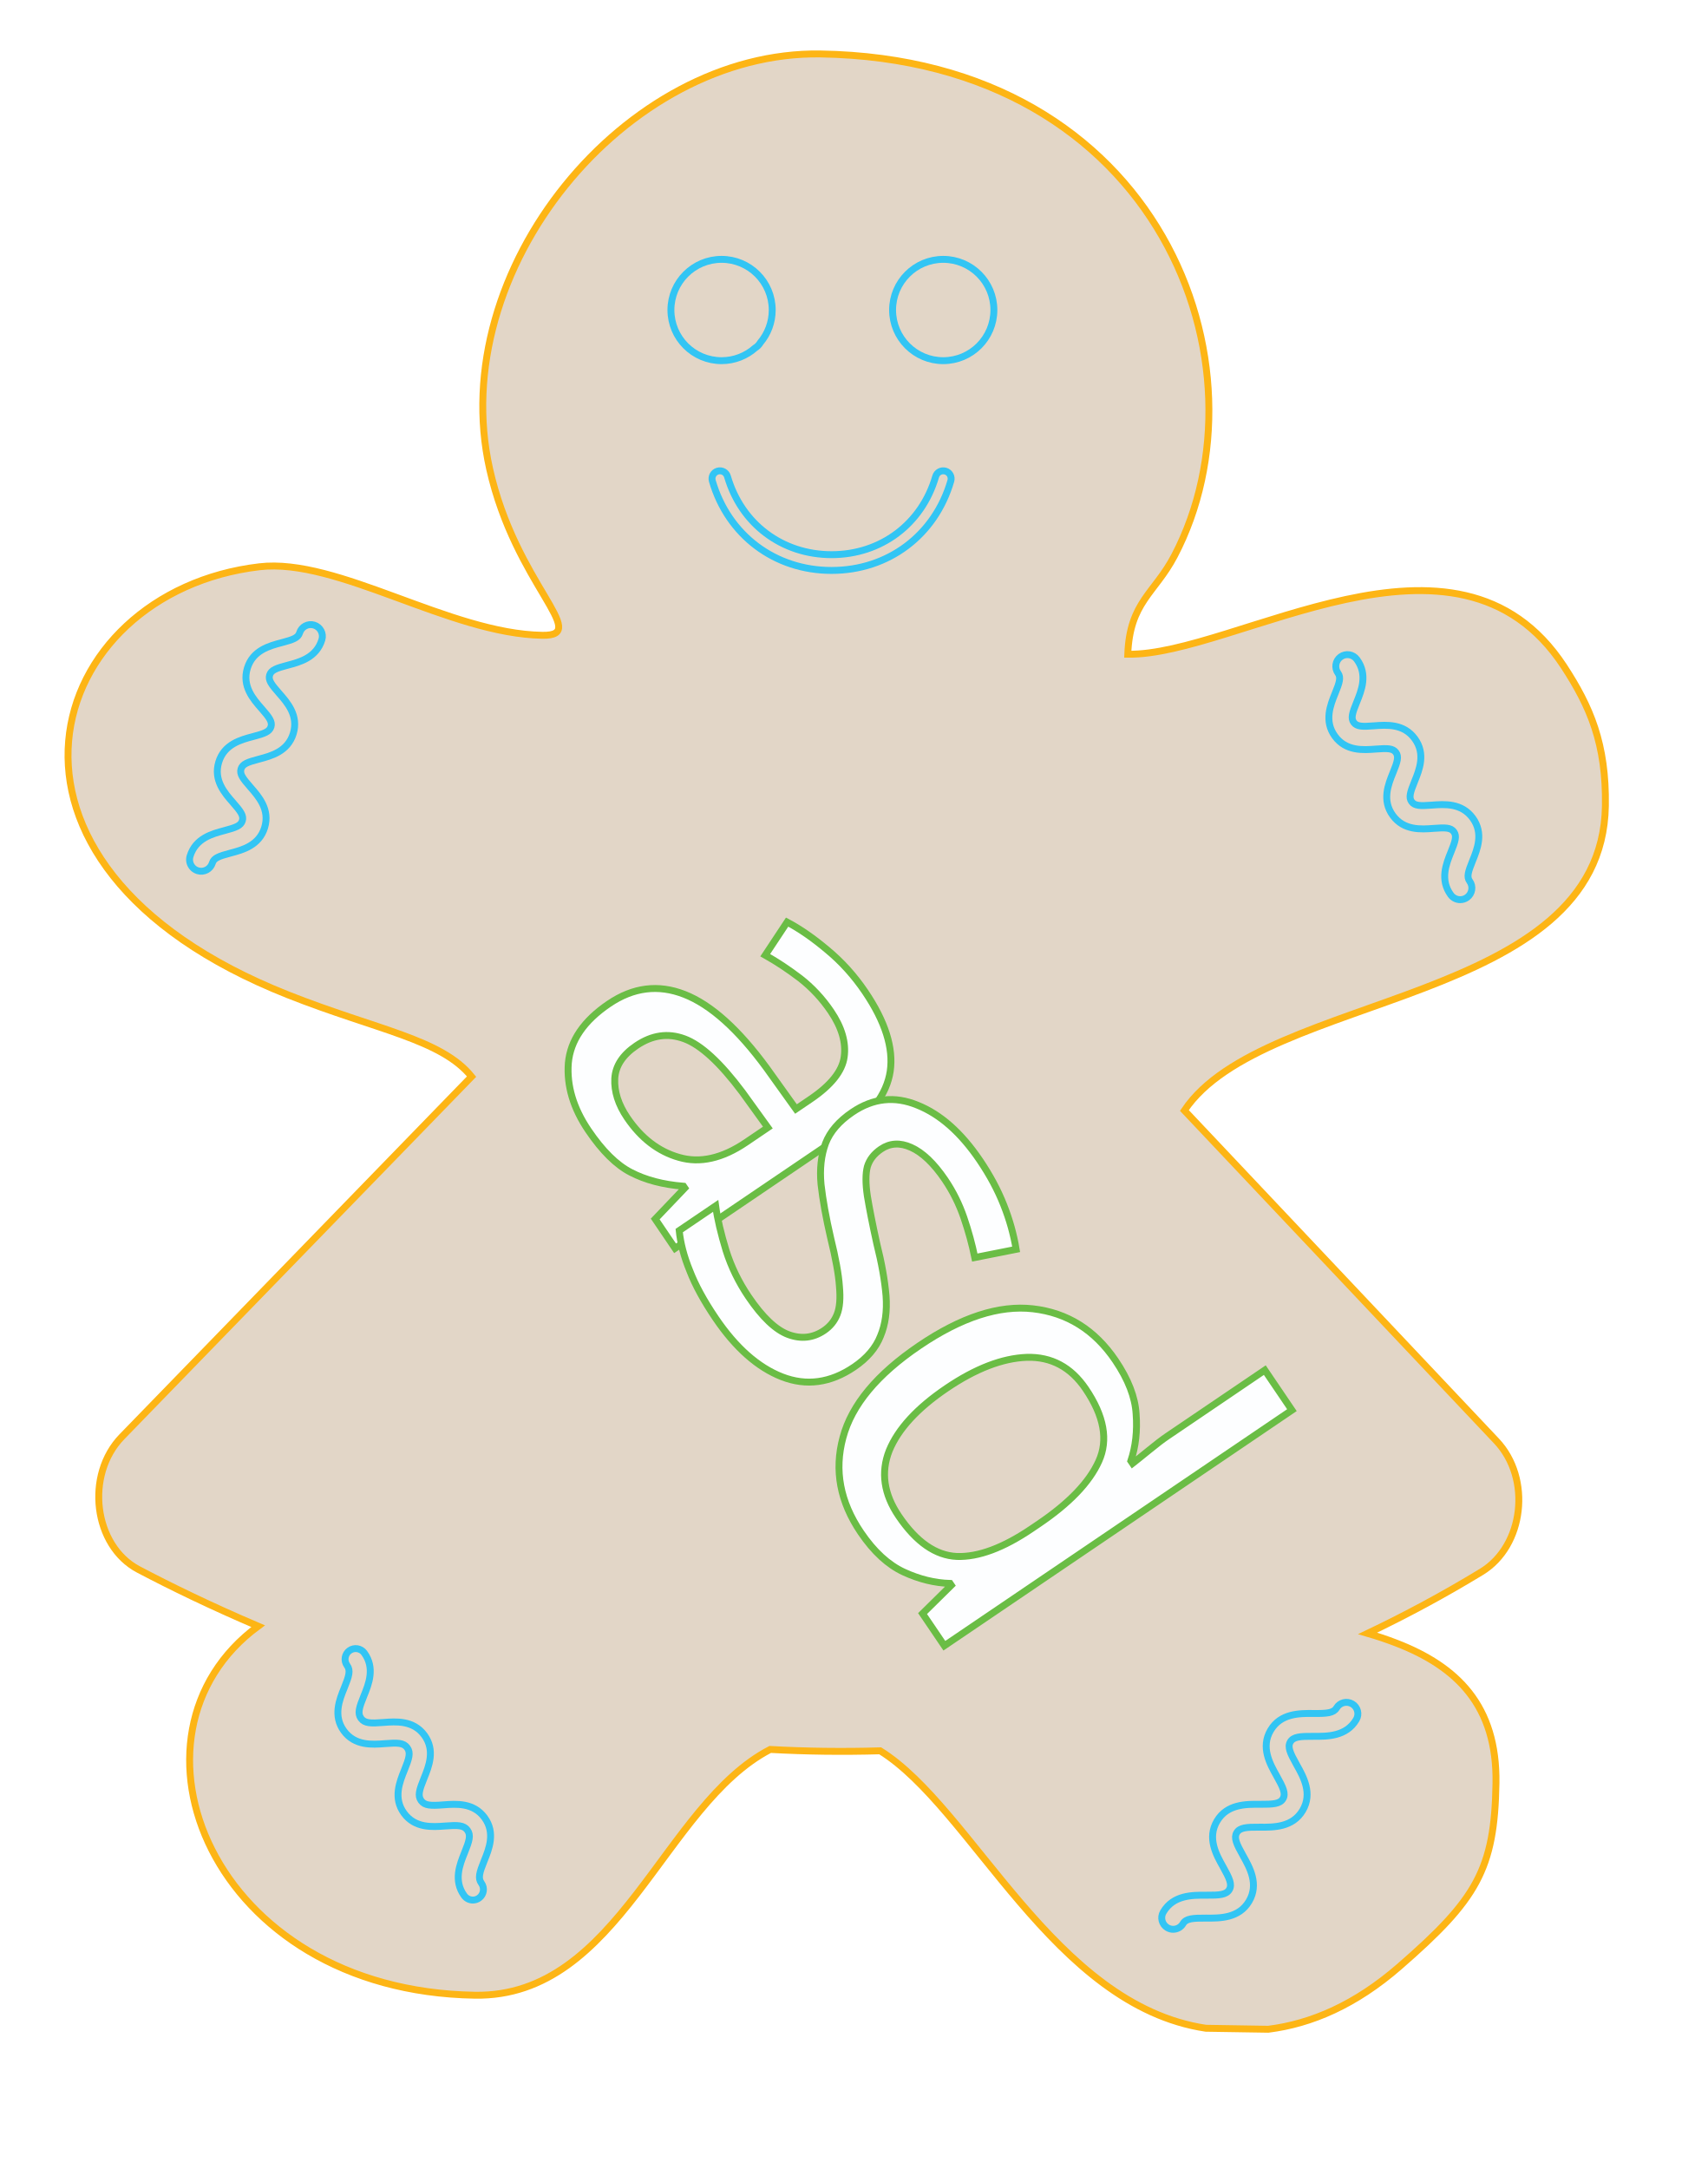
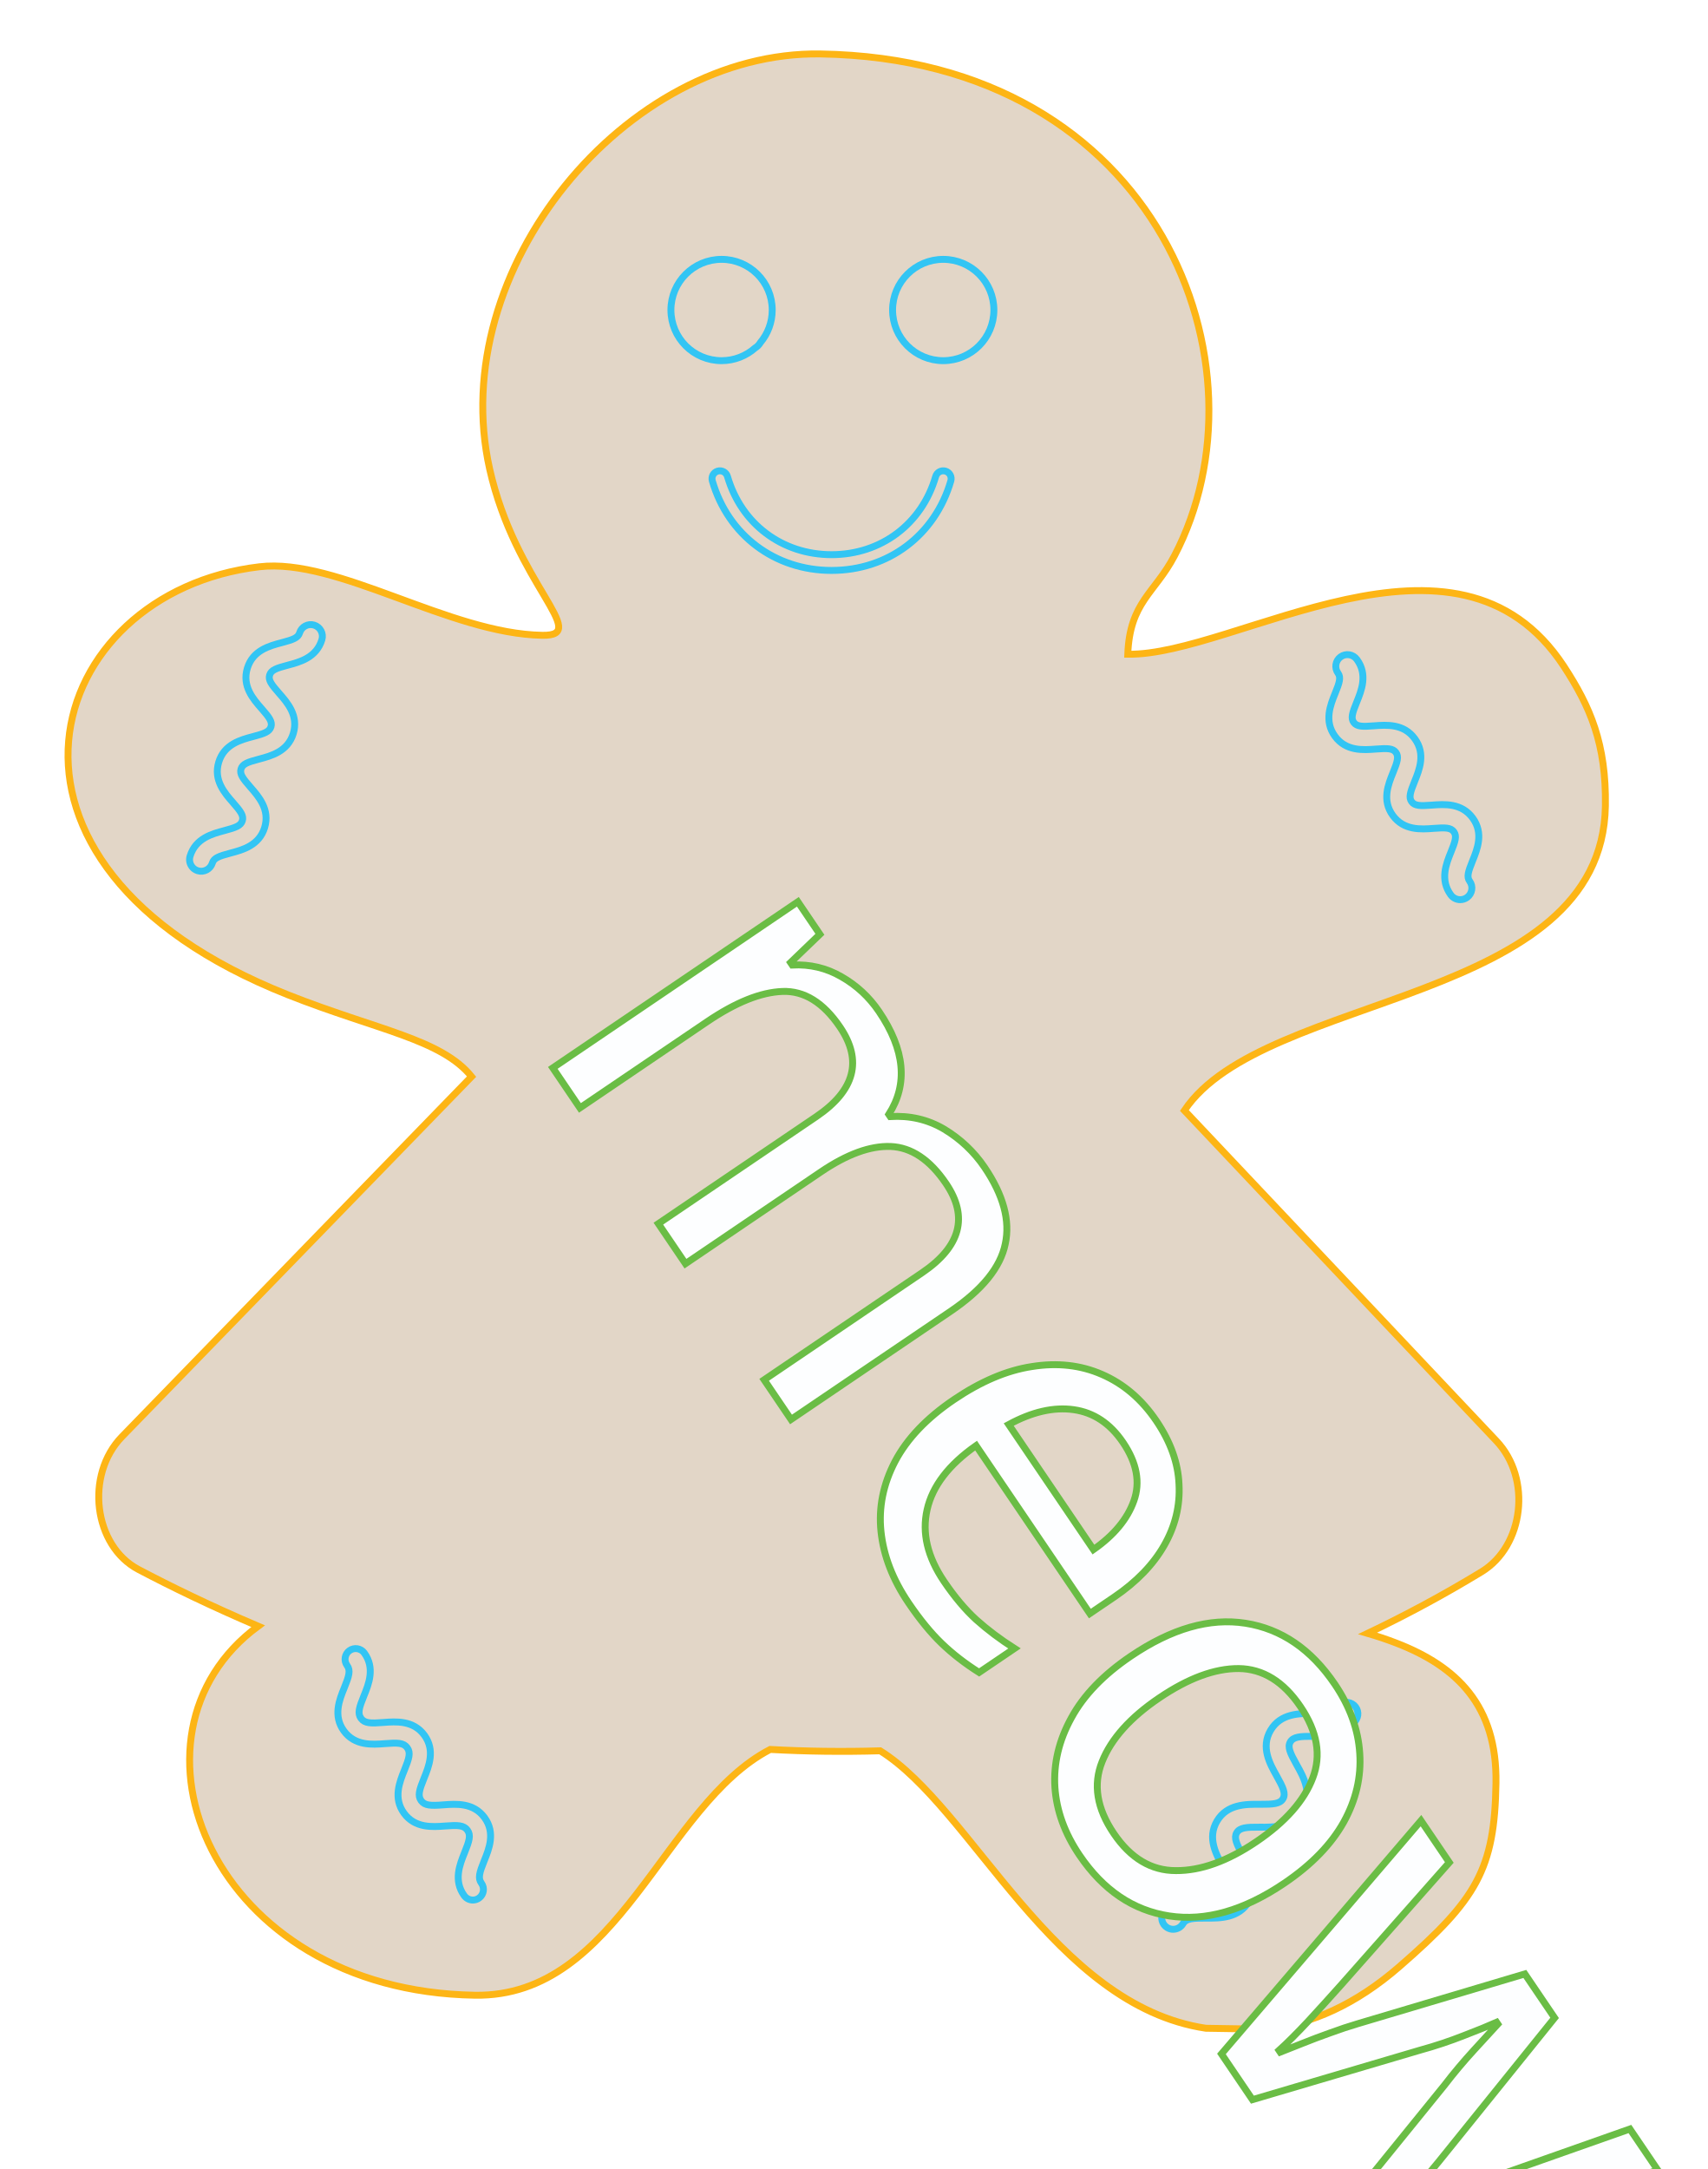
<svg xmlns="http://www.w3.org/2000/svg" version="1.1" id="Layer_1" x="0px" y="0px" viewBox="0 0 61.826 78.522" enable-background="new 0 0 61.826 78.522" xml:space="preserve">
  <g>
    <path fill="#E2D6C7" stroke="#FDB515" stroke-width="0.25" stroke-miterlimit="10" d="M58.129,29.176   c0.036-2.247-0.553-3.599-1.5-5.048c-3.887-5.944-11.898-0.381-15.794-0.444c0.073-1.891,0.974-2.201,1.687-3.558   C46.1,13.317,42.05,2.151,29.71,1.953C22.654,1.841,16.109,9.76,17.729,16.977c0.938,4.177,3.701,6.051,1.91,6.022   c-3.37-0.054-7.411-2.815-10.246-2.481c-7.777,0.916-10.992,10.737,1.043,15.5c3.211,1.271,5.544,1.601,6.639,2.957L4.416,52.011   c-1.344,1.384-1.029,3.951,0.6,4.808c1.175,0.619,2.636,1.33,4.331,2.052c-5.355,3.937-1.725,13.207,7.85,13.36   c5.228,0.083,6.824-6.893,10.691-8.898c1.3,0.072,2.63,0.089,3.982,0.05c3.345,2.085,6.255,9.21,11.792,10.044l2.261,0.036   c1.568-0.198,3.157-0.886,4.749-2.27c2.795-2.43,3.445-3.516,3.495-6.638c0.045-2.82-1.425-4.226-3.598-5.069   c-0.369-0.143-0.717-0.257-1.05-0.354c1.374-0.656,2.75-1.392,4.126-2.23c1.535-0.935,1.823-3.376,0.539-4.736L42.885,40.201   C45.762,35.897,58.014,36.391,58.129,29.176z" />
    <g>
      <path fill="none" stroke="#32C5F4" stroke-width="0.25" stroke-miterlimit="10" d="M48.342,25.103    c0.16-0.392,0.218-0.58,0.106-0.733c-0.137-0.188-0.096-0.452,0.092-0.59s0.452-0.096,0.59,0.092    c0.401,0.548,0.166,1.126-0.006,1.549c-0.16,0.392-0.218,0.58-0.106,0.733s0.309,0.155,0.731,0.122    c0.454-0.035,1.077-0.083,1.477,0.465c0.401,0.549,0.166,1.127-0.006,1.549c-0.159,0.393-0.218,0.581-0.106,0.734    s0.308,0.155,0.732,0.123c0.454-0.035,1.077-0.082,1.478,0.467c0.401,0.549,0.167,1.127-0.005,1.55    c-0.159,0.393-0.218,0.581-0.106,0.735c0.138,0.188,0.096,0.452-0.092,0.59c-0.075,0.055-0.162,0.081-0.249,0.081    c-0.13,0-0.258-0.06-0.341-0.173c-0.401-0.549-0.166-1.128,0.005-1.55c0.16-0.393,0.218-0.581,0.106-0.735    c-0.112-0.154-0.309-0.155-0.732-0.123c-0.454,0.035-1.077,0.082-1.478-0.467c-0.401-0.549-0.166-1.127,0.006-1.549    c0.16-0.392,0.218-0.58,0.106-0.733s-0.309-0.154-0.731-0.122c-0.454,0.035-1.077,0.083-1.477-0.465    C47.936,26.104,48.171,25.525,48.342,25.103z" />
      <path fill="none" stroke="#32C5F4" stroke-width="0.25" stroke-miterlimit="10" d="M11.655,23.158    c-0.198,0.65-0.801,0.809-1.242,0.925c-0.409,0.108-0.595,0.174-0.65,0.355c-0.055,0.181,0.062,0.34,0.341,0.657    c0.301,0.342,0.713,0.811,0.515,1.461s-0.802,0.809-1.242,0.926c-0.41,0.108-0.595,0.174-0.65,0.356    c-0.055,0.181,0.061,0.34,0.341,0.659c0.3,0.342,0.712,0.812,0.514,1.462s-0.802,0.81-1.242,0.926    c-0.41,0.109-0.595,0.175-0.651,0.357c-0.068,0.223-0.304,0.349-0.527,0.281C7.073,31.496,7,31.442,6.948,31.373    c-0.078-0.104-0.107-0.243-0.066-0.377c0.198-0.65,0.802-0.81,1.242-0.927c0.41-0.109,0.596-0.175,0.651-0.357    c0.056-0.182-0.061-0.341-0.341-0.66c-0.3-0.342-0.712-0.811-0.514-1.462c0.198-0.65,0.802-0.809,1.242-0.925    c0.41-0.108,0.595-0.174,0.65-0.356c0.055-0.181-0.062-0.339-0.341-0.657c-0.301-0.342-0.713-0.811-0.515-1.461    s0.802-0.809,1.242-0.925c0.41-0.108,0.595-0.174,0.65-0.355c0.068-0.223,0.304-0.349,0.527-0.281    C11.597,22.699,11.723,22.935,11.655,23.158z" />
      <path fill="none" stroke="#32C5F4" stroke-width="0.25" stroke-miterlimit="10" d="M17.534,67.36    c-0.173,0.428-0.236,0.634-0.103,0.815c0.125,0.171,0.088,0.412-0.084,0.537c-0.068,0.05-0.148,0.074-0.226,0.074    c-0.118,0-0.235-0.055-0.311-0.158c-0.399-0.546-0.162-1.131,0.011-1.558c0.173-0.428,0.236-0.634,0.103-0.815    c-0.132-0.182-0.348-0.185-0.808-0.15c-0.46,0.035-1.089,0.083-1.487-0.463c-0.398-0.545-0.161-1.13,0.012-1.557    c0.173-0.427,0.236-0.633,0.104-0.814s-0.347-0.184-0.807-0.148s-1.088,0.084-1.487-0.461c-0.398-0.545-0.161-1.13,0.013-1.556    c0.174-0.427,0.236-0.633,0.104-0.813c-0.125-0.172-0.088-0.412,0.084-0.537c0.171-0.125,0.412-0.088,0.537,0.083    c0.398,0.545,0.161,1.13-0.013,1.556c-0.174,0.427-0.236,0.633-0.104,0.814s0.347,0.184,0.807,0.148    c0.459-0.036,1.088-0.084,1.487,0.461c0.399,0.545,0.161,1.13-0.012,1.557c-0.173,0.427-0.236,0.633-0.104,0.814    c0.133,0.181,0.348,0.185,0.808,0.15c0.459-0.035,1.088-0.083,1.487,0.463C17.945,66.349,17.707,66.933,17.534,67.36z" />
      <path fill="none" stroke="#32C5F4" stroke-width="0.25" stroke-miterlimit="10" d="M24.293,11.223    c0-1.013,0.821-1.834,1.834-1.834s1.834,0.821,1.834,1.834c0,0.449-0.161,0.859-0.428,1.178c-0.051,0.085-0.114,0.148-0.19,0.195    c-0.324,0.286-0.749,0.461-1.215,0.461C25.114,13.057,24.293,12.236,24.293,11.223z" />
      <path fill="none" stroke="#32C5F4" stroke-width="0.25" stroke-miterlimit="10" d="M34.428,17.409    c-0.572,1.969-2.267,3.242-4.318,3.242s-3.746-1.272-4.318-3.242c-0.044-0.152,0.043-0.31,0.195-0.354    c0.151-0.044,0.31,0.043,0.354,0.195c0.5,1.719,1.979,2.83,3.769,2.83s3.269-1.111,3.769-2.83    c0.044-0.152,0.203-0.238,0.354-0.195C34.385,17.098,34.472,17.257,34.428,17.409z" />
      <path fill="none" stroke="#32C5F4" stroke-width="0.25" stroke-miterlimit="10" d="M34.153,13.057    c-1.013,0-1.834-0.821-1.834-1.834s0.821-1.834,1.834-1.834s1.834,0.821,1.834,1.834S35.166,13.057,34.153,13.057z" />
      <path fill="none" stroke="#32C5F4" stroke-width="0.25" stroke-miterlimit="10" d="M49.109,62.252    c-0.364,0.616-1.052,0.61-1.554,0.607c-0.484-0.004-0.724,0.015-0.834,0.2c-0.109,0.185-0.009,0.404,0.228,0.827    c0.246,0.438,0.583,1.037,0.219,1.654c-0.364,0.616-1.051,0.612-1.554,0.607c-0.486-0.004-0.725,0.015-0.834,0.2    c-0.11,0.186-0.01,0.405,0.227,0.828c0.246,0.438,0.583,1.038,0.218,1.655c-0.364,0.617-1.052,0.613-1.555,0.609    c-0.484-0.003-0.725,0.015-0.835,0.201c-0.077,0.131-0.215,0.204-0.357,0.204c-0.072,0-0.144-0.018-0.21-0.058    c-0.197-0.116-0.263-0.37-0.146-0.567c0.364-0.617,1.051-0.612,1.554-0.609c0.484,0.004,0.725-0.015,0.835-0.201    s0.01-0.406-0.227-0.828c-0.246-0.438-0.582-1.038-0.218-1.655c0.364-0.617,1.052-0.611,1.554-0.607    c0.484,0.002,0.724-0.015,0.834-0.2c0.109-0.185,0.009-0.404-0.228-0.827c-0.246-0.437-0.583-1.037-0.219-1.654    c0.364-0.616,1.052-0.612,1.554-0.607c0.485,0.005,0.724-0.015,0.834-0.2c0.116-0.197,0.371-0.262,0.567-0.146    C49.16,61.801,49.225,62.055,49.109,62.252z" />
    </g>
  </g>
-   <text transform="matrix(0.561 0.8278 -0.8278 0.561 19.0609 37.2498)" fill="#FDFEFF" font-family="'RollerSkates-Regular'" font-size="20px">a</text>
-   <text transform="matrix(0.561 0.8278 -0.8278 0.561 19.0609 37.2498)" fill="none" stroke="#6ABD45" stroke-width="0.25" stroke-miterlimit="10" font-family="'RollerSkates-Regular'" font-size="20px">a</text>
-   <text transform="matrix(0.561 0.8278 -0.8278 0.561 23.6048 43.9549)" fill="#FDFEFF" font-family="'RollerSkates-Regular'" font-size="20px">s</text>
-   <text transform="matrix(0.561 0.8278 -0.8278 0.561 23.6048 43.9549)" fill="none" stroke="#6ABD45" stroke-width="0.25" stroke-miterlimit="10" font-family="'RollerSkates-Regular'" font-size="20px">s</text>
-   <text transform="matrix(0.561 0.8278 -0.8278 0.561 28.2503 50.8094)" fill="#FDFEFF" font-family="'RollerSkates-Regular'" font-size="20px">d</text>
-   <text transform="matrix(0.561 0.8278 -0.8278 0.561 28.2503 50.8094)" fill="none" stroke="#6ABD45" stroke-width="0.25" stroke-miterlimit="10" font-family="'RollerSkates-Regular'" font-size="20px">d</text>
+   <g>
+     <text text-anchor="start" transform="matrix(0.561 0.8278 -0.8278 0.561 19.0609 37.2498)" fill="#FDFEFF" font-family="'RollerSkates-Regular'" font-size="20px">meowooo</text>
+     <text text-anchor="start" transform="matrix(0.561 0.8278 -0.8278 0.561 19.0609 37.2498)" fill="none" stroke="#6ABD45" stroke-width="0.25" stroke-miterlimit="10" font-family="'RollerSkates-Regular'" font-size="20px">meowooo</text>
+   </g>
</svg>
